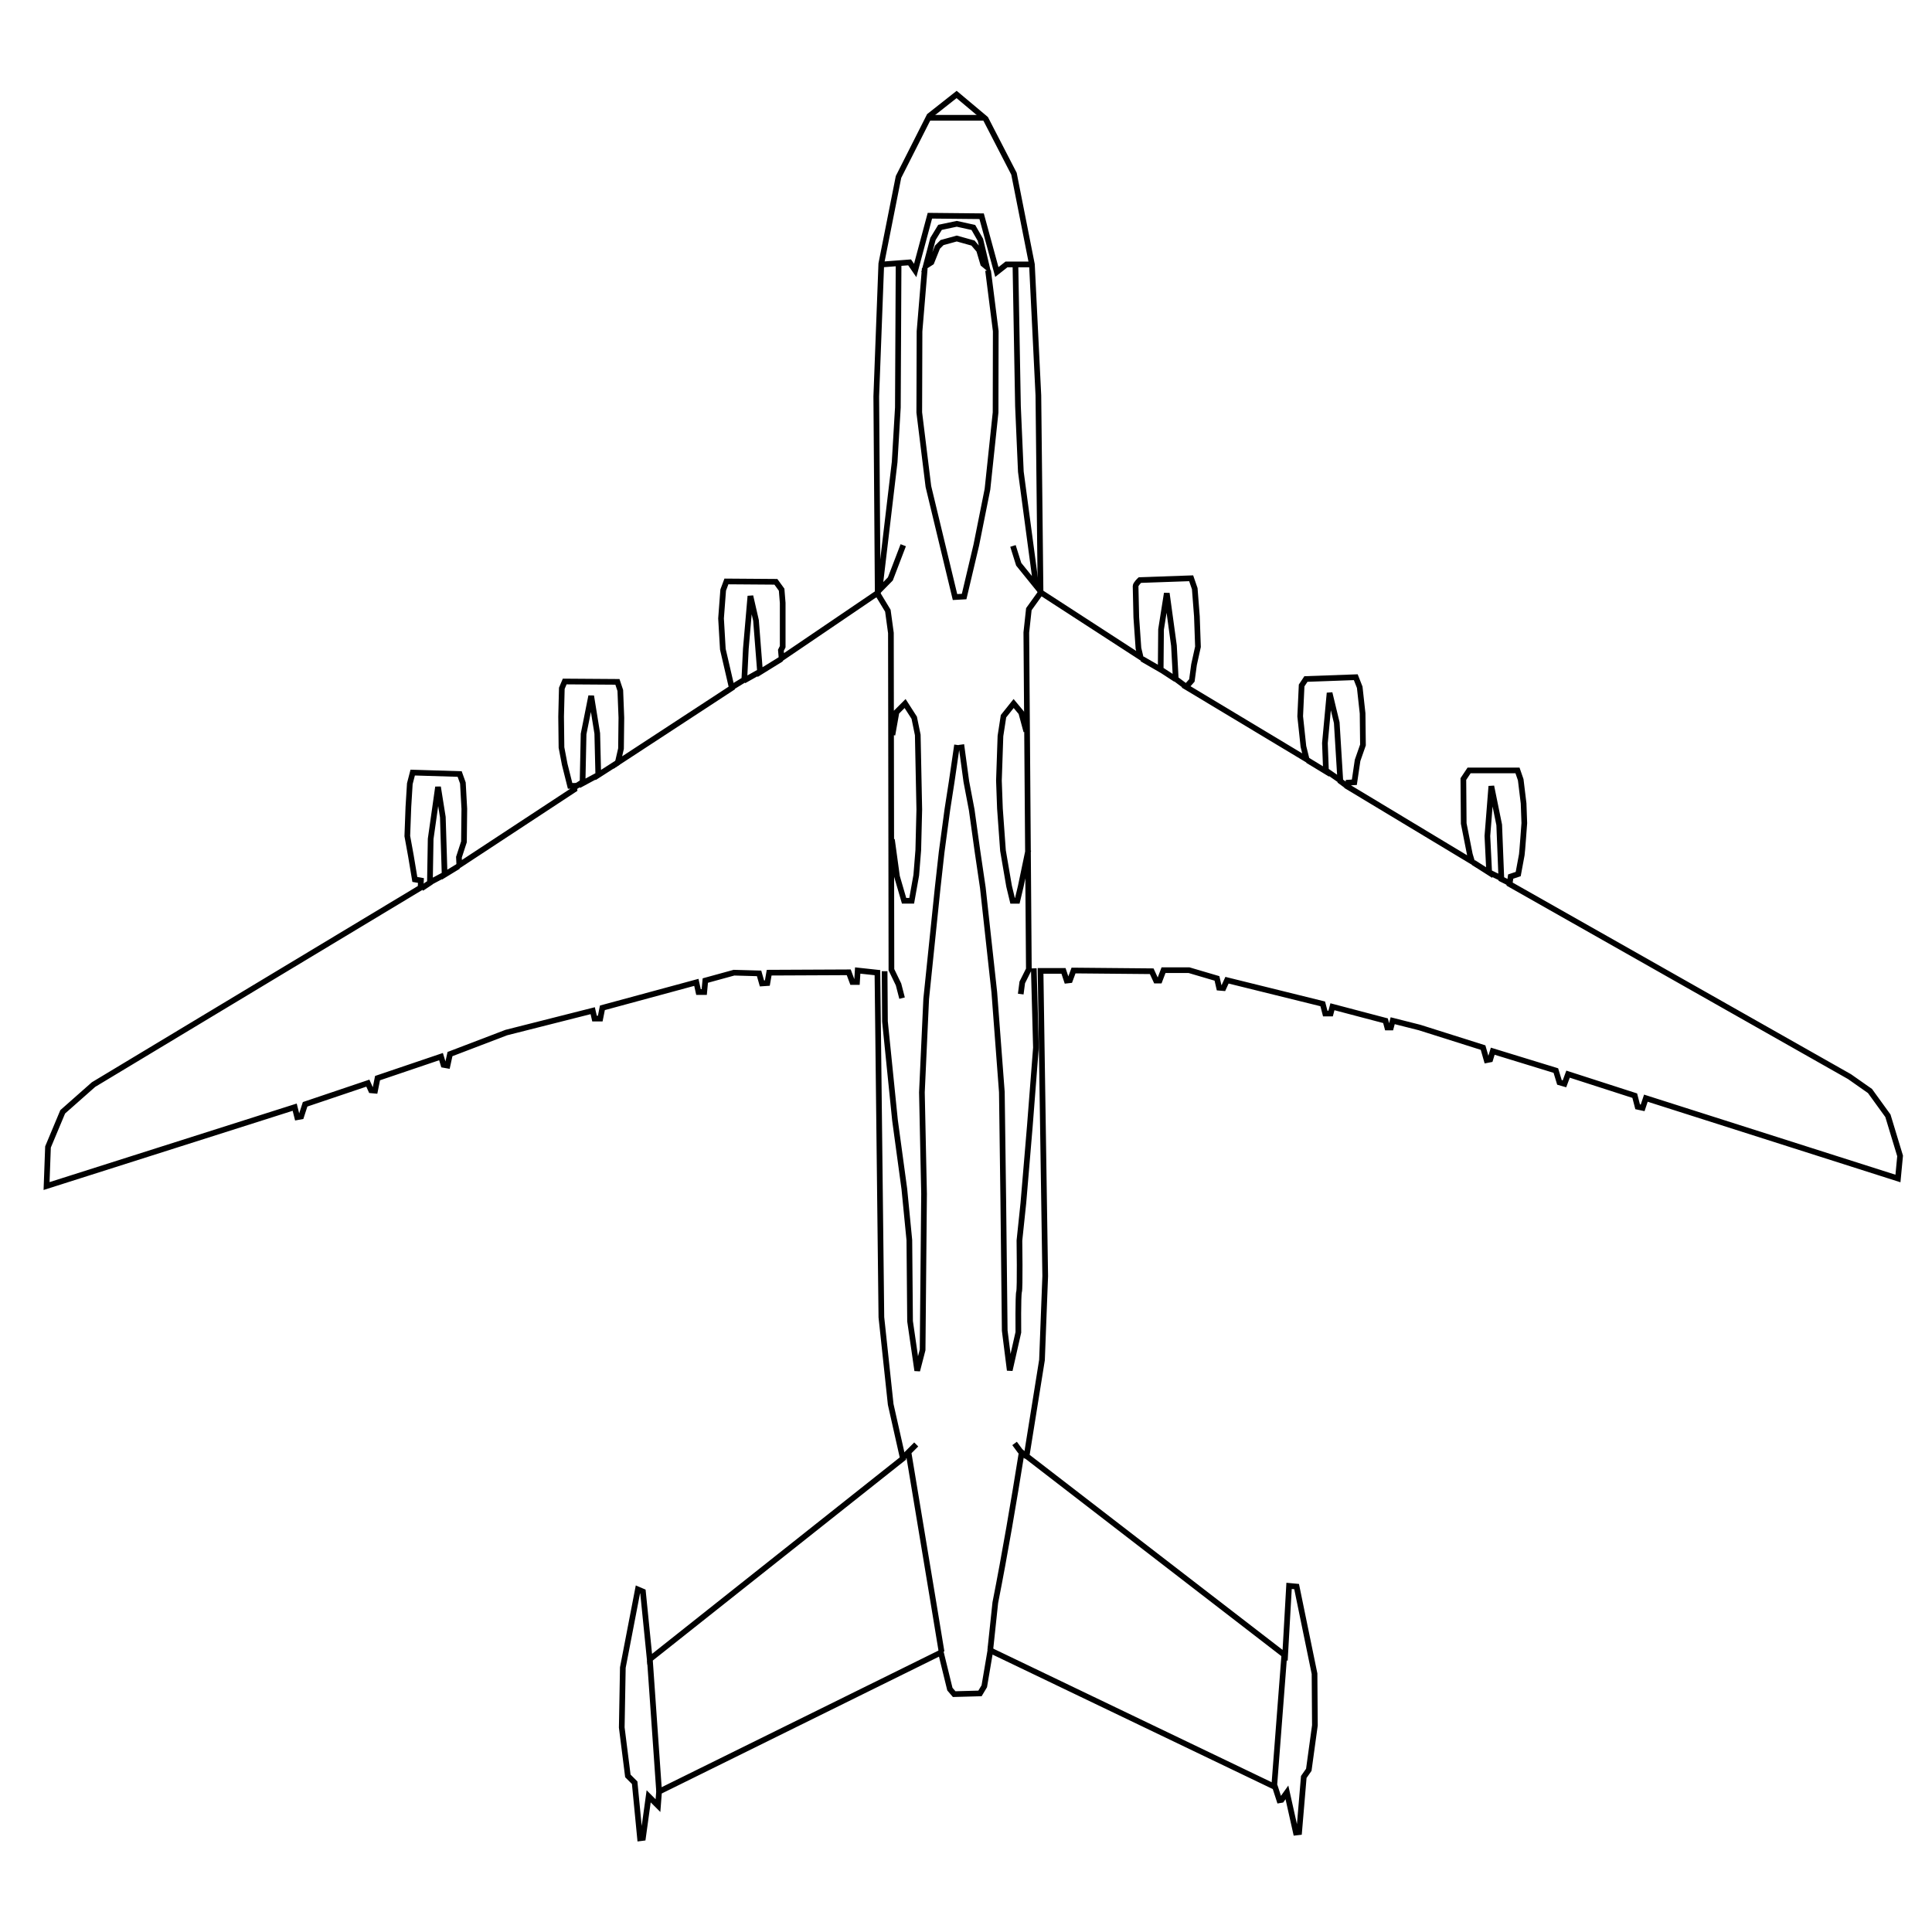
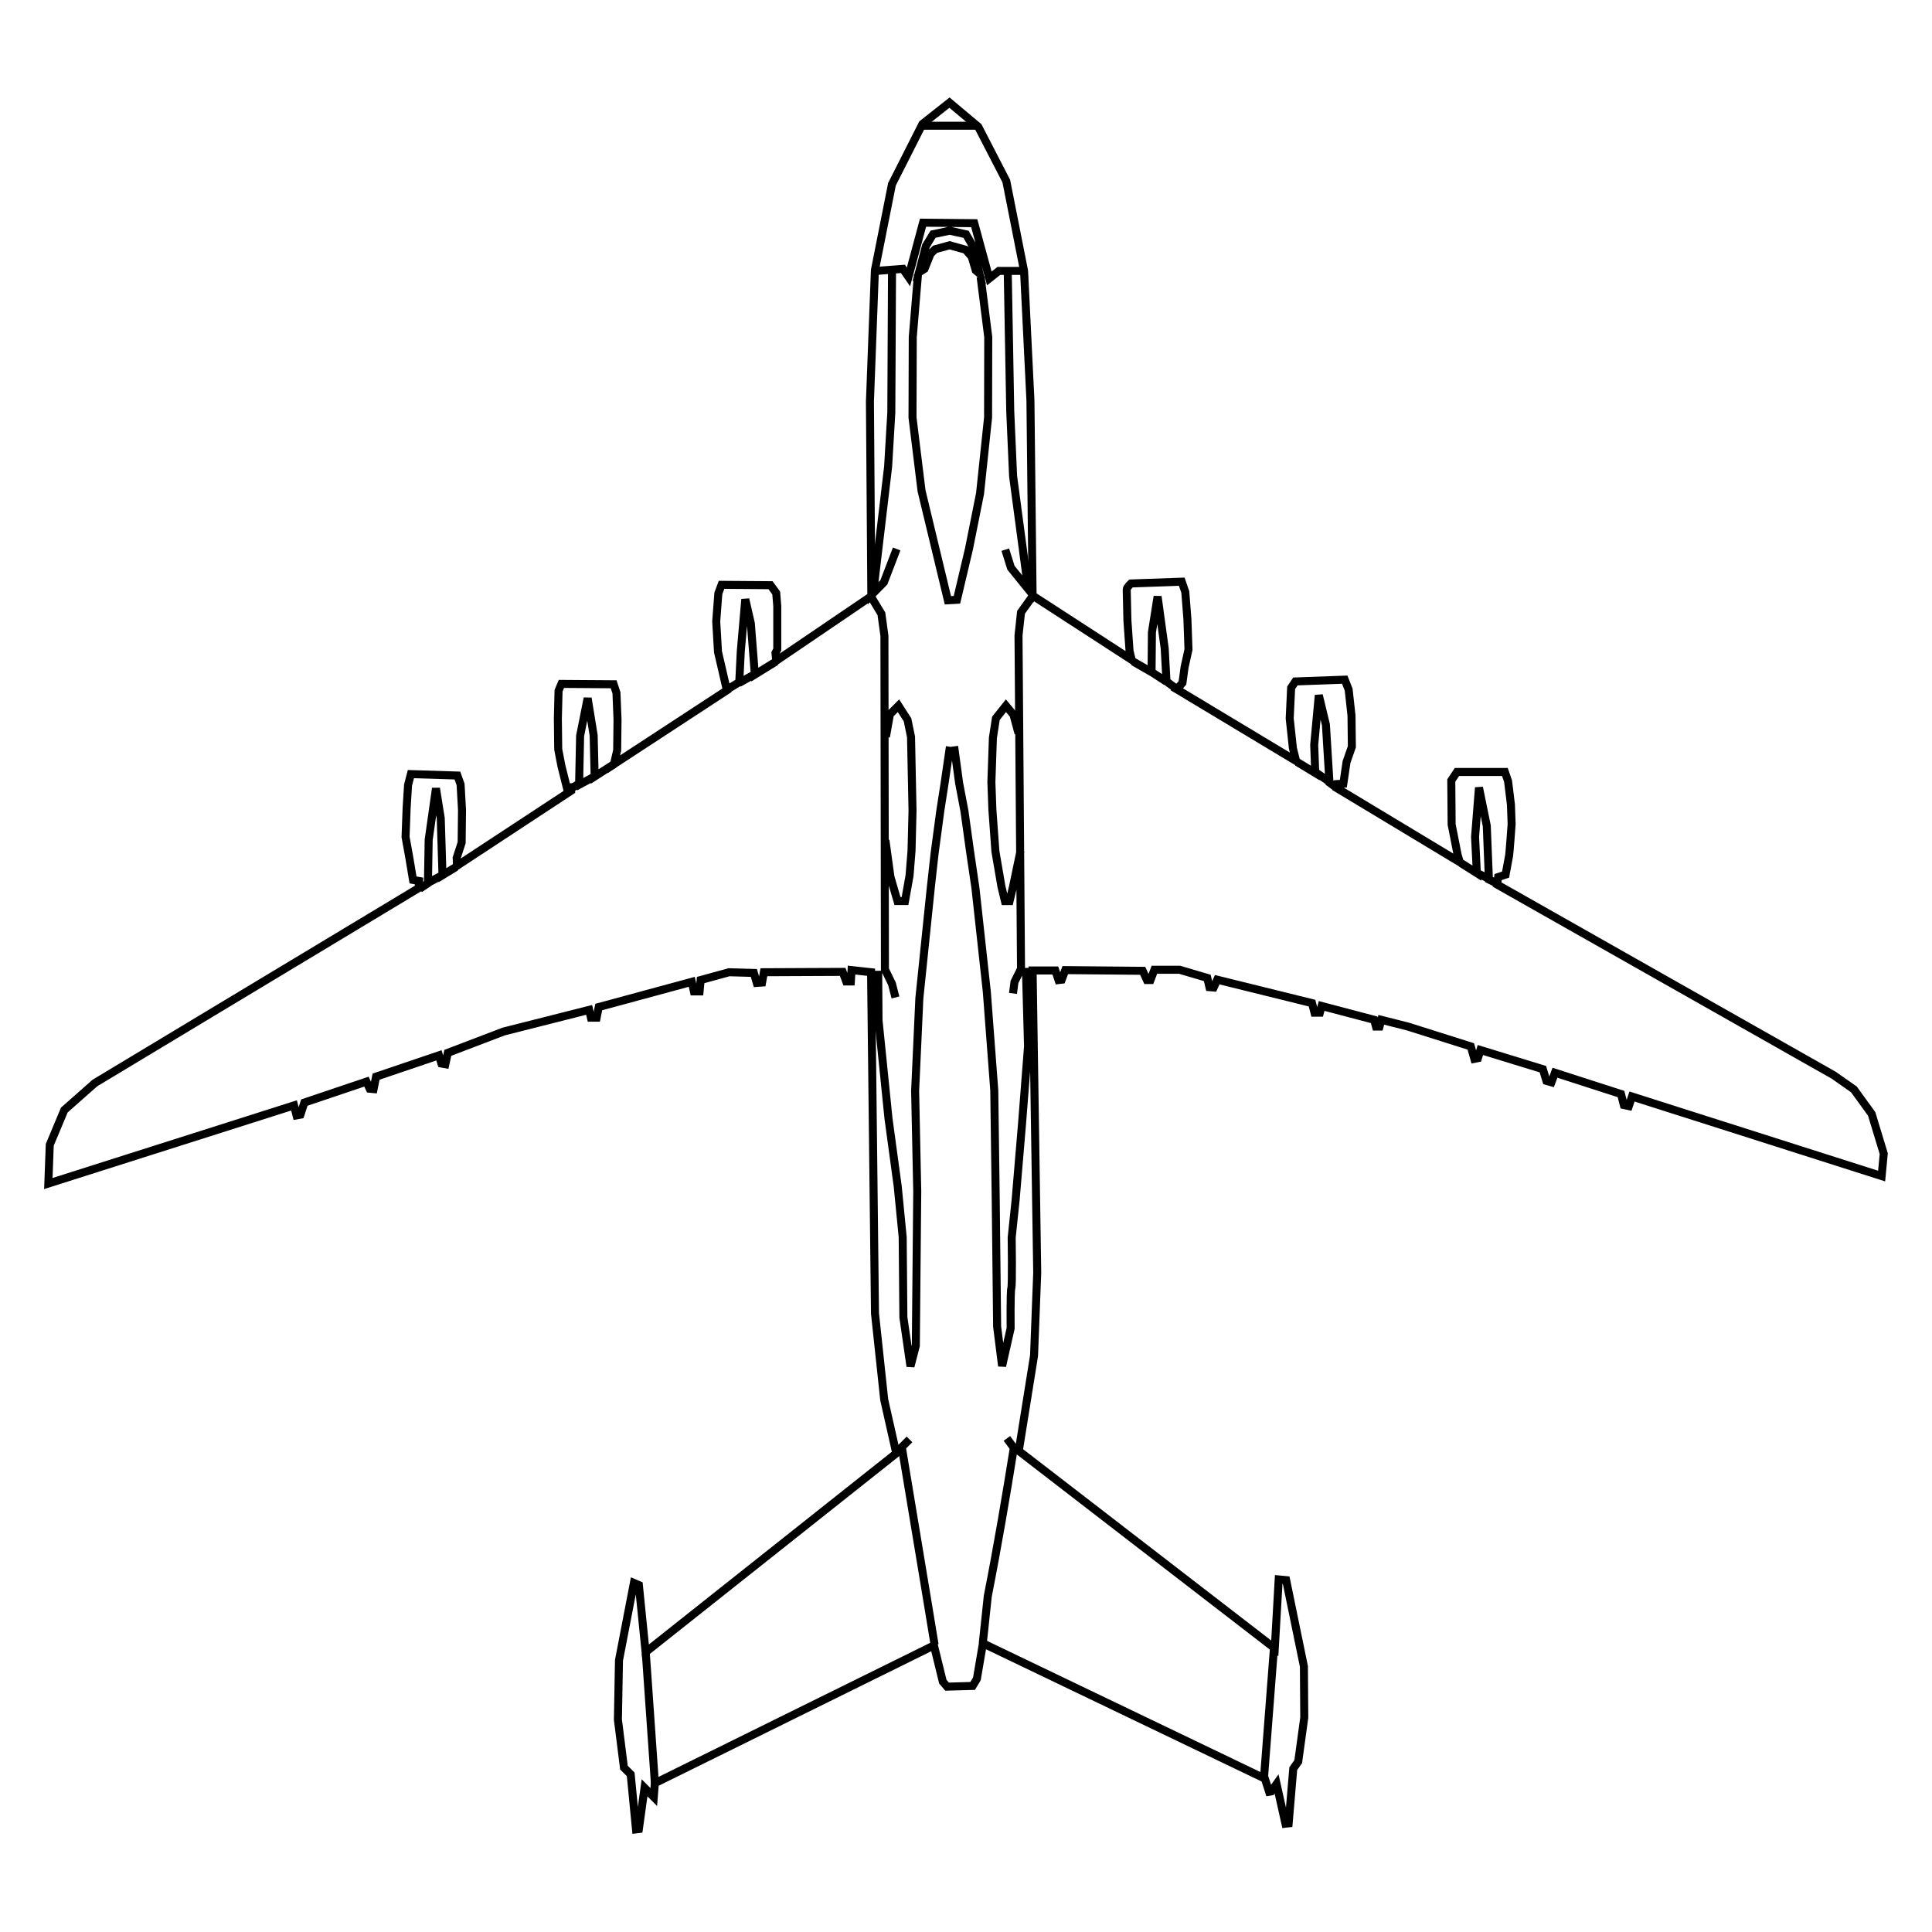
- <svg xmlns="http://www.w3.org/2000/svg" width="90mm" height="90mm" viewBox="-2 -4 90 90" version="1.1" id="svg1542">
+ <svg xmlns="http://www.w3.org/2000/svg" width="90mm" height="90mm" viewBox="-2.105 -4.427 90.889 90.889" version="1.1" id="svg1542">
  <defs id="defs1536" />
  <g id="layer2" style="display:inline">
-     <path style="fill:none;stroke:#000000;stroke-width:0.265px;stroke-linecap:butt;stroke-linejoin:miter;stroke-opacity:1" d="m 42.563,0.401 -1.27,1.002 -1.437,2.84 -0.802,4.042 -0.234,6.181 0.067,9.154 -4.477,3.04 -0.033,-0.367 0.084,-0.167 v -2.038 l -0.05,-0.618 -0.267,-0.367 -2.305,-0.017 -0.15,0.401 -0.1,1.32 0.084,1.437 0.167,0.718 0.251,1.086 -5.312,3.475 0.15,-0.651 0.017,-1.437 -0.05,-1.27 -0.134,-0.401 -2.456,-0.017 -0.134,0.317 -0.033,1.32 0.017,1.437 0.15,0.785 0.251,1.002 h 0.184 l 0.017,0.167 -5.362,3.525 -0.017,-0.367 0.234,-0.718 0.017,-1.537 -0.067,-1.203 -0.15,-0.418 -2.188,-0.067 -0.134,0.518 -0.067,1.086 -0.05,1.353 0.167,0.919 0.184,1.102 0.284,0.05 -0.017,0.334 -15.234,9.171 -1.437,1.27 -0.685,1.637 -0.067,1.821 11.559,-3.675 0.117,0.468 0.184,-0.033 0.184,-0.568 2.923,-0.986 0.15,0.334 0.184,0.017 0.117,-0.585 2.957,-1.002 0.117,0.384 0.184,0.033 0.117,-0.535 2.623,-1.002 4.026,-1.019 0.084,0.367 h 0.267 l 0.1,-0.501 4.377,-1.186 0.1,0.451 h 0.267 l 0.05,-0.535 1.336,-0.367 1.169,0.033 0.134,0.468 0.251,-0.017 0.084,-0.484 3.708,-0.017 0.167,0.451 h 0.217 l 0.033,-0.535 0.919,0.1 0.184,16.053 0.434,4.059 0.568,2.522 -11.793,9.354 -0.317,-3.157 -0.234,-0.1 -0.702,3.642 -0.05,2.79 0.284,2.255 0.317,0.317 0.251,2.589 0.134,-0.017 0.267,-1.938 0.434,0.434 0.05,-0.651 13.13,-6.481 0.418,1.704 0.2,0.234 1.203,-0.033 0.2,-0.334 0.284,-1.67 13.263,6.364 0.2,0.618 0.1,-0.017 0.251,-0.351 0.418,1.871 0.15,-0.017 0.217,-2.572 0.234,-0.334 0.284,-2.071 -0.017,-2.405 -0.835,-4.059 -0.351,-0.033 -0.184,3.241 -12.044,-9.288 0.718,-4.477 0.15,-3.909 -0.217,-14.215 h 1.069 l 0.15,0.451 0.15,-0.017 0.167,-0.451 3.642,0.033 0.2,0.434 h 0.167 l 0.184,-0.484 h 1.186 l 1.303,0.384 0.1,0.434 0.2,0.017 0.167,-0.367 4.46,1.102 0.117,0.451 h 0.251 l 0.084,-0.317 2.472,0.651 0.084,0.317 h 0.167 l 0.084,-0.317 1.253,0.317 2.957,0.935 0.167,0.585 0.167,-0.033 0.117,-0.384 2.94,0.902 0.167,0.551 0.234,0.067 0.167,-0.451 3.107,1.002 0.134,0.518 0.234,0.05 0.15,-0.451 11.743,3.742 0.1,-1.052 -0.568,-1.871 -0.835,-1.153 -0.952,-0.668 -15.836,-8.97 0.05,-0.351 0.351,-0.117 c 0,0 0.15,-0.819 0.167,-0.902 0.017,-0.084 0.117,-1.47 0.117,-1.47 l -0.033,-0.919 -0.134,-1.102 -0.15,-0.434 h -2.255 l -0.267,0.401 0.017,2.071 0.284,1.437 0.1,0.334 -5.796,-3.491 0.033,-0.184 0.284,-0.017 0.15,-1.019 0.251,-0.718 -0.017,-1.47 -0.134,-1.219 -0.184,-0.468 -2.322,0.084 -0.2,0.301 -0.067,1.437 0.15,1.403 0.15,0.601 -5.613,-3.374 0.267,-0.301 0.1,-0.735 0.184,-0.835 -0.05,-1.42 -0.1,-1.286 -0.167,-0.484 -2.389,0.084 c 0,0 -0.2,0.184 -0.2,0.284 0,0.1 0.033,1.453 0.033,1.453 l 0.1,1.437 0.1,0.418 -4.661,-3.023 L 46.371,14.416 46.071,8.319 45.235,4.093 43.916,1.537 Z" id="path1420" />
+     <path style="fill:none;stroke:#000000;stroke-width:0.377px;stroke-linecap:butt;stroke-linejoin:miter;stroke-opacity:1" d="m 42.563,0.401 -1.27,1.002 -1.437,2.84 -0.802,4.042 -0.234,6.181 0.067,9.154 -4.477,3.04 -0.033,-0.367 0.084,-0.167 v -2.038 l -0.05,-0.618 -0.267,-0.367 -2.305,-0.017 -0.15,0.401 -0.1,1.32 0.084,1.437 0.167,0.718 0.251,1.086 -5.312,3.475 0.15,-0.651 0.017,-1.437 -0.05,-1.27 -0.134,-0.401 -2.456,-0.017 -0.134,0.317 -0.033,1.32 0.017,1.437 0.15,0.785 0.251,1.002 h 0.184 l 0.017,0.167 -5.362,3.525 -0.017,-0.367 0.234,-0.718 0.017,-1.537 -0.067,-1.203 -0.15,-0.418 -2.188,-0.067 -0.134,0.518 -0.067,1.086 -0.05,1.353 0.167,0.919 0.184,1.102 0.284,0.05 -0.017,0.334 -15.234,9.171 -1.437,1.27 -0.685,1.637 -0.067,1.821 11.559,-3.675 0.117,0.468 0.184,-0.033 0.184,-0.568 2.923,-0.986 0.15,0.334 0.184,0.017 0.117,-0.585 2.957,-1.002 0.117,0.384 0.184,0.033 0.117,-0.535 2.623,-1.002 4.026,-1.019 0.084,0.367 h 0.267 l 0.1,-0.501 4.377,-1.186 0.1,0.451 h 0.267 l 0.05,-0.535 1.336,-0.367 1.169,0.033 0.134,0.468 0.251,-0.017 0.084,-0.484 3.708,-0.017 0.167,0.451 h 0.217 l 0.033,-0.535 0.919,0.1 0.184,16.053 0.434,4.059 0.568,2.522 -11.793,9.354 -0.317,-3.157 -0.234,-0.1 -0.702,3.642 -0.05,2.79 0.284,2.255 0.317,0.317 0.251,2.589 0.134,-0.017 0.267,-1.938 0.434,0.434 0.05,-0.651 13.13,-6.481 0.418,1.704 0.2,0.234 1.203,-0.033 0.2,-0.334 0.284,-1.67 13.263,6.364 0.2,0.618 0.1,-0.017 0.251,-0.351 0.418,1.871 0.15,-0.017 0.217,-2.572 0.234,-0.334 0.284,-2.071 -0.017,-2.405 -0.835,-4.059 -0.351,-0.033 -0.184,3.241 -12.044,-9.288 0.718,-4.477 0.15,-3.909 -0.217,-14.215 h 1.069 l 0.15,0.451 0.15,-0.017 0.167,-0.451 3.642,0.033 0.2,0.434 h 0.167 l 0.184,-0.484 h 1.186 l 1.303,0.384 0.1,0.434 0.2,0.017 0.167,-0.367 4.46,1.102 0.117,0.451 h 0.251 l 0.084,-0.317 2.472,0.651 0.084,0.317 h 0.167 l 0.084,-0.317 1.253,0.317 2.957,0.935 0.167,0.585 0.167,-0.033 0.117,-0.384 2.94,0.902 0.167,0.551 0.234,0.067 0.167,-0.451 3.107,1.002 0.134,0.518 0.234,0.05 0.15,-0.451 11.743,3.742 0.1,-1.052 -0.568,-1.871 -0.835,-1.153 -0.952,-0.668 -15.836,-8.97 0.05,-0.351 0.351,-0.117 c 0,0 0.15,-0.819 0.167,-0.902 0.017,-0.084 0.117,-1.47 0.117,-1.47 l -0.033,-0.919 -0.134,-1.102 -0.15,-0.434 h -2.255 l -0.267,0.401 0.017,2.071 0.284,1.437 0.1,0.334 -5.796,-3.491 0.033,-0.184 0.284,-0.017 0.15,-1.019 0.251,-0.718 -0.017,-1.47 -0.134,-1.219 -0.184,-0.468 -2.322,0.084 -0.2,0.301 -0.067,1.437 0.15,1.403 0.15,0.601 -5.613,-3.374 0.267,-0.301 0.1,-0.735 0.184,-0.835 -0.05,-1.42 -0.1,-1.286 -0.167,-0.484 -2.389,0.084 c 0,0 -0.2,0.184 -0.2,0.284 0,0.1 0.033,1.453 0.033,1.453 l 0.1,1.437 0.1,0.418 -4.661,-3.023 L 46.371,14.416 46.071,8.319 45.235,4.093 43.916,1.537 Z" id="path1420" />
  </g>
  <g id="layer3">
-     <path id="path1487" style="fill:none;stroke:#000000;stroke-width:0.265px;stroke-linecap:butt;stroke-linejoin:miter;stroke-opacity:1" d="m 57.83,73.068 -0.472,6.142 M 28.277,73.351 28.703,79.446 M 45.593,63.665 c -0.375,2.338 -0.77,4.67 -1.228,6.993 l -0.236,2.221 m 1.701,-9.024 -0.307,-0.26 -0.26,-0.354 m -4.937,0.449 1.158,6.969 0.378,2.291 m -1.772,-9.071 0.591,-0.591 m 2.1,-32.602 0.234,1.721 0.251,1.32 0.267,1.921 0.251,1.704 0.535,4.878 0.351,4.644 0.067,5.061 0.067,6.047 0.234,1.854 0.401,-1.771 c 0,0 -0.017,-1.737 0.033,-1.888 0.05,-0.15 0.017,-2.389 0.017,-2.389 l 0.184,-1.754 0.301,-3.575 0.284,-3.658 -0.1,-3.692 m -3.575,-10.407 -0.251,1.721 -0.2,1.286 -0.267,1.988 -0.184,1.654 -0.535,5.178 -0.2,4.36 0.1,4.727 -0.067,7.266 -0.251,0.969 -0.334,-2.305 -0.033,-3.775 -0.234,-2.389 -0.434,-3.191 -0.468,-4.61 -0.017,-2.339 m 6.601,-11.17 -0.236,-0.874 -0.354,-0.425 -0.472,0.591 -0.142,0.921 -0.071,2.079 0.047,1.299 0.142,1.961 0.283,1.654 0.165,0.685 0.219,-3e-6 0.159,-0.667 0.354,-1.695 m -6.331,-5.363 0.189,-1.063 0.402,-0.402 0.425,0.661 0.165,0.803 0.071,3.473 -0.047,1.89 -0.094,1.169 -0.213,1.193 -0.354,10e-7 -0.331,-1.134 -0.236,-1.725 m 6.922,-11.481 -0.543,0.756 -0.118,1.087 0.118,15.686 -0.307,0.614 -0.071,0.543 m -6.662,-18.639 0.472,0.78 0.142,1.039 0.024,15.686 0.331,0.685 0.165,0.638 m 27.3,-5.883 0.585,0.284 m -1.27,-0.718 0.735,0.468 -0.084,-1.704 0.184,-2.322 0.367,1.804 0.1,2.522 0.367,0.184 m -8.519,-5.228 0.651,0.451 m -1.52,-0.935 0.852,0.518 -0.05,-1.32 0.217,-2.339 0.334,1.386 0.167,2.723 0.317,0.234 m -8.703,-5.446 0.718,0.468 m -1.57,-0.952 0.869,0.501 0.017,-1.871 0.267,-1.687 0.334,2.439 0.084,1.554 0.468,0.351 m -35.224,9.133 0.756,-0.402 m -1.134,0.673 0.39,-0.26 0.035,-2.043 0.343,-2.421 0.224,1.406 0.083,2.681 0.638,-0.39 m 5.611,-3.768 0.898,-0.484 m -1.169,0.614 0.449,-0.283 0.047,-2.244 0.354,-1.772 0.283,1.748 0.047,1.937 0.921,-0.591 m 5.859,-3.803 0.756,-0.425 m -1.276,0.709 c 0.118,-0.071 0.543,-0.331 0.543,-0.331 l 0.071,-1.441 0.213,-2.457 0.26,1.134 0.189,2.41 0.992,-0.614 m 6.681,-18.2 -0.244,2.939 -0.012,3.78 0.425,3.449 1.24,5.15 0.425,-0.024 0.567,-2.398 0.52,-2.599 0.378,-3.579 0.008,-3.785 -0.358,-2.827 m 1.276,-0.182 0.117,6.498 0.134,3.057 0.709,5.31 -0.809,-1 -0.267,-0.852 m -5.329,-13.096 -0.033,6.648 -0.15,2.539 -0.706,5.96 0.506,-0.515 0.601,-1.57 M 42.57,6.426 41.79,6.591 41.459,7.134 41.129,8.386 41.388,8.221 41.672,7.512 41.884,7.3 42.57,7.111 43.326,7.323 43.609,7.654 43.798,8.292 43.969,8.435 43.671,7.17 43.342,6.596 Z m -3.425,1.89 1.228,-0.094 0.26,0.378 0.685,-2.551 2.41,0.024 0.709,2.599 0.449,-0.354 h 1.158 M 41.294,1.488 h 2.575" />
+     <path id="path1487" style="fill:none;stroke:#000000;stroke-width:0.377px;stroke-linecap:butt;stroke-linejoin:miter;stroke-opacity:1" d="m 57.83,73.068 -0.472,6.142 M 28.277,73.351 28.703,79.446 M 45.593,63.665 c -0.375,2.338 -0.77,4.67 -1.228,6.993 l -0.236,2.221 m 1.701,-9.024 -0.307,-0.26 -0.26,-0.354 m -4.937,0.449 1.158,6.969 0.378,2.291 m -1.772,-9.071 0.591,-0.591 m 2.1,-32.602 0.234,1.721 0.251,1.32 0.267,1.921 0.251,1.704 0.535,4.878 0.351,4.644 0.067,5.061 0.067,6.047 0.234,1.854 0.401,-1.771 c 0,0 -0.017,-1.737 0.033,-1.888 0.05,-0.15 0.017,-2.389 0.017,-2.389 l 0.184,-1.754 0.301,-3.575 0.284,-3.658 -0.1,-3.692 m -3.575,-10.407 -0.251,1.721 -0.2,1.286 -0.267,1.988 -0.184,1.654 -0.535,5.178 -0.2,4.36 0.1,4.727 -0.067,7.266 -0.251,0.969 -0.334,-2.305 -0.033,-3.775 -0.234,-2.389 -0.434,-3.191 -0.468,-4.61 -0.017,-2.339 m 6.601,-11.17 -0.236,-0.874 -0.354,-0.425 -0.472,0.591 -0.142,0.921 -0.071,2.079 0.047,1.299 0.142,1.961 0.283,1.654 0.165,0.685 0.219,-3e-6 0.159,-0.667 0.354,-1.695 m -6.331,-5.363 0.189,-1.063 0.402,-0.402 0.425,0.661 0.165,0.803 0.071,3.473 -0.047,1.89 -0.094,1.169 -0.213,1.193 -0.354,10e-7 -0.331,-1.134 -0.236,-1.725 m 6.922,-11.481 -0.543,0.756 -0.118,1.087 0.118,15.686 -0.307,0.614 -0.071,0.543 m -6.662,-18.639 0.472,0.78 0.142,1.039 0.024,15.686 0.331,0.685 0.165,0.638 m 27.3,-5.883 0.585,0.284 m -1.27,-0.718 0.735,0.468 -0.084,-1.704 0.184,-2.322 0.367,1.804 0.1,2.522 0.367,0.184 m -8.519,-5.228 0.651,0.451 m -1.52,-0.935 0.852,0.518 -0.05,-1.32 0.217,-2.339 0.334,1.386 0.167,2.723 0.317,0.234 m -8.703,-5.446 0.718,0.468 m -1.57,-0.952 0.869,0.501 0.017,-1.871 0.267,-1.687 0.334,2.439 0.084,1.554 0.468,0.351 m -35.224,9.133 0.756,-0.402 m -1.134,0.673 0.39,-0.26 0.035,-2.043 0.343,-2.421 0.224,1.406 0.083,2.681 0.638,-0.39 m 5.611,-3.768 0.898,-0.484 m -1.169,0.614 0.449,-0.283 0.047,-2.244 0.354,-1.772 0.283,1.748 0.047,1.937 0.921,-0.591 m 5.859,-3.803 0.756,-0.425 m -1.276,0.709 c 0.118,-0.071 0.543,-0.331 0.543,-0.331 l 0.071,-1.441 0.213,-2.457 0.26,1.134 0.189,2.41 0.992,-0.614 m 6.681,-18.2 -0.244,2.939 -0.012,3.78 0.425,3.449 1.24,5.15 0.425,-0.024 0.567,-2.398 0.52,-2.599 0.378,-3.579 0.008,-3.785 -0.358,-2.827 m 1.276,-0.182 0.117,6.498 0.134,3.057 0.709,5.31 -0.809,-1 -0.267,-0.852 m -5.329,-13.096 -0.033,6.648 -0.15,2.539 -0.706,5.96 0.506,-0.515 0.601,-1.57 M 42.57,6.426 41.79,6.591 41.459,7.134 41.129,8.386 41.388,8.221 41.672,7.512 41.884,7.3 42.57,7.111 43.326,7.323 43.609,7.654 43.798,8.292 43.969,8.435 43.671,7.17 43.342,6.596 Z m -3.425,1.89 1.228,-0.094 0.26,0.378 0.685,-2.551 2.41,0.024 0.709,2.599 0.449,-0.354 h 1.158 M 41.294,1.488 h 2.575" />
  </g>
</svg>
